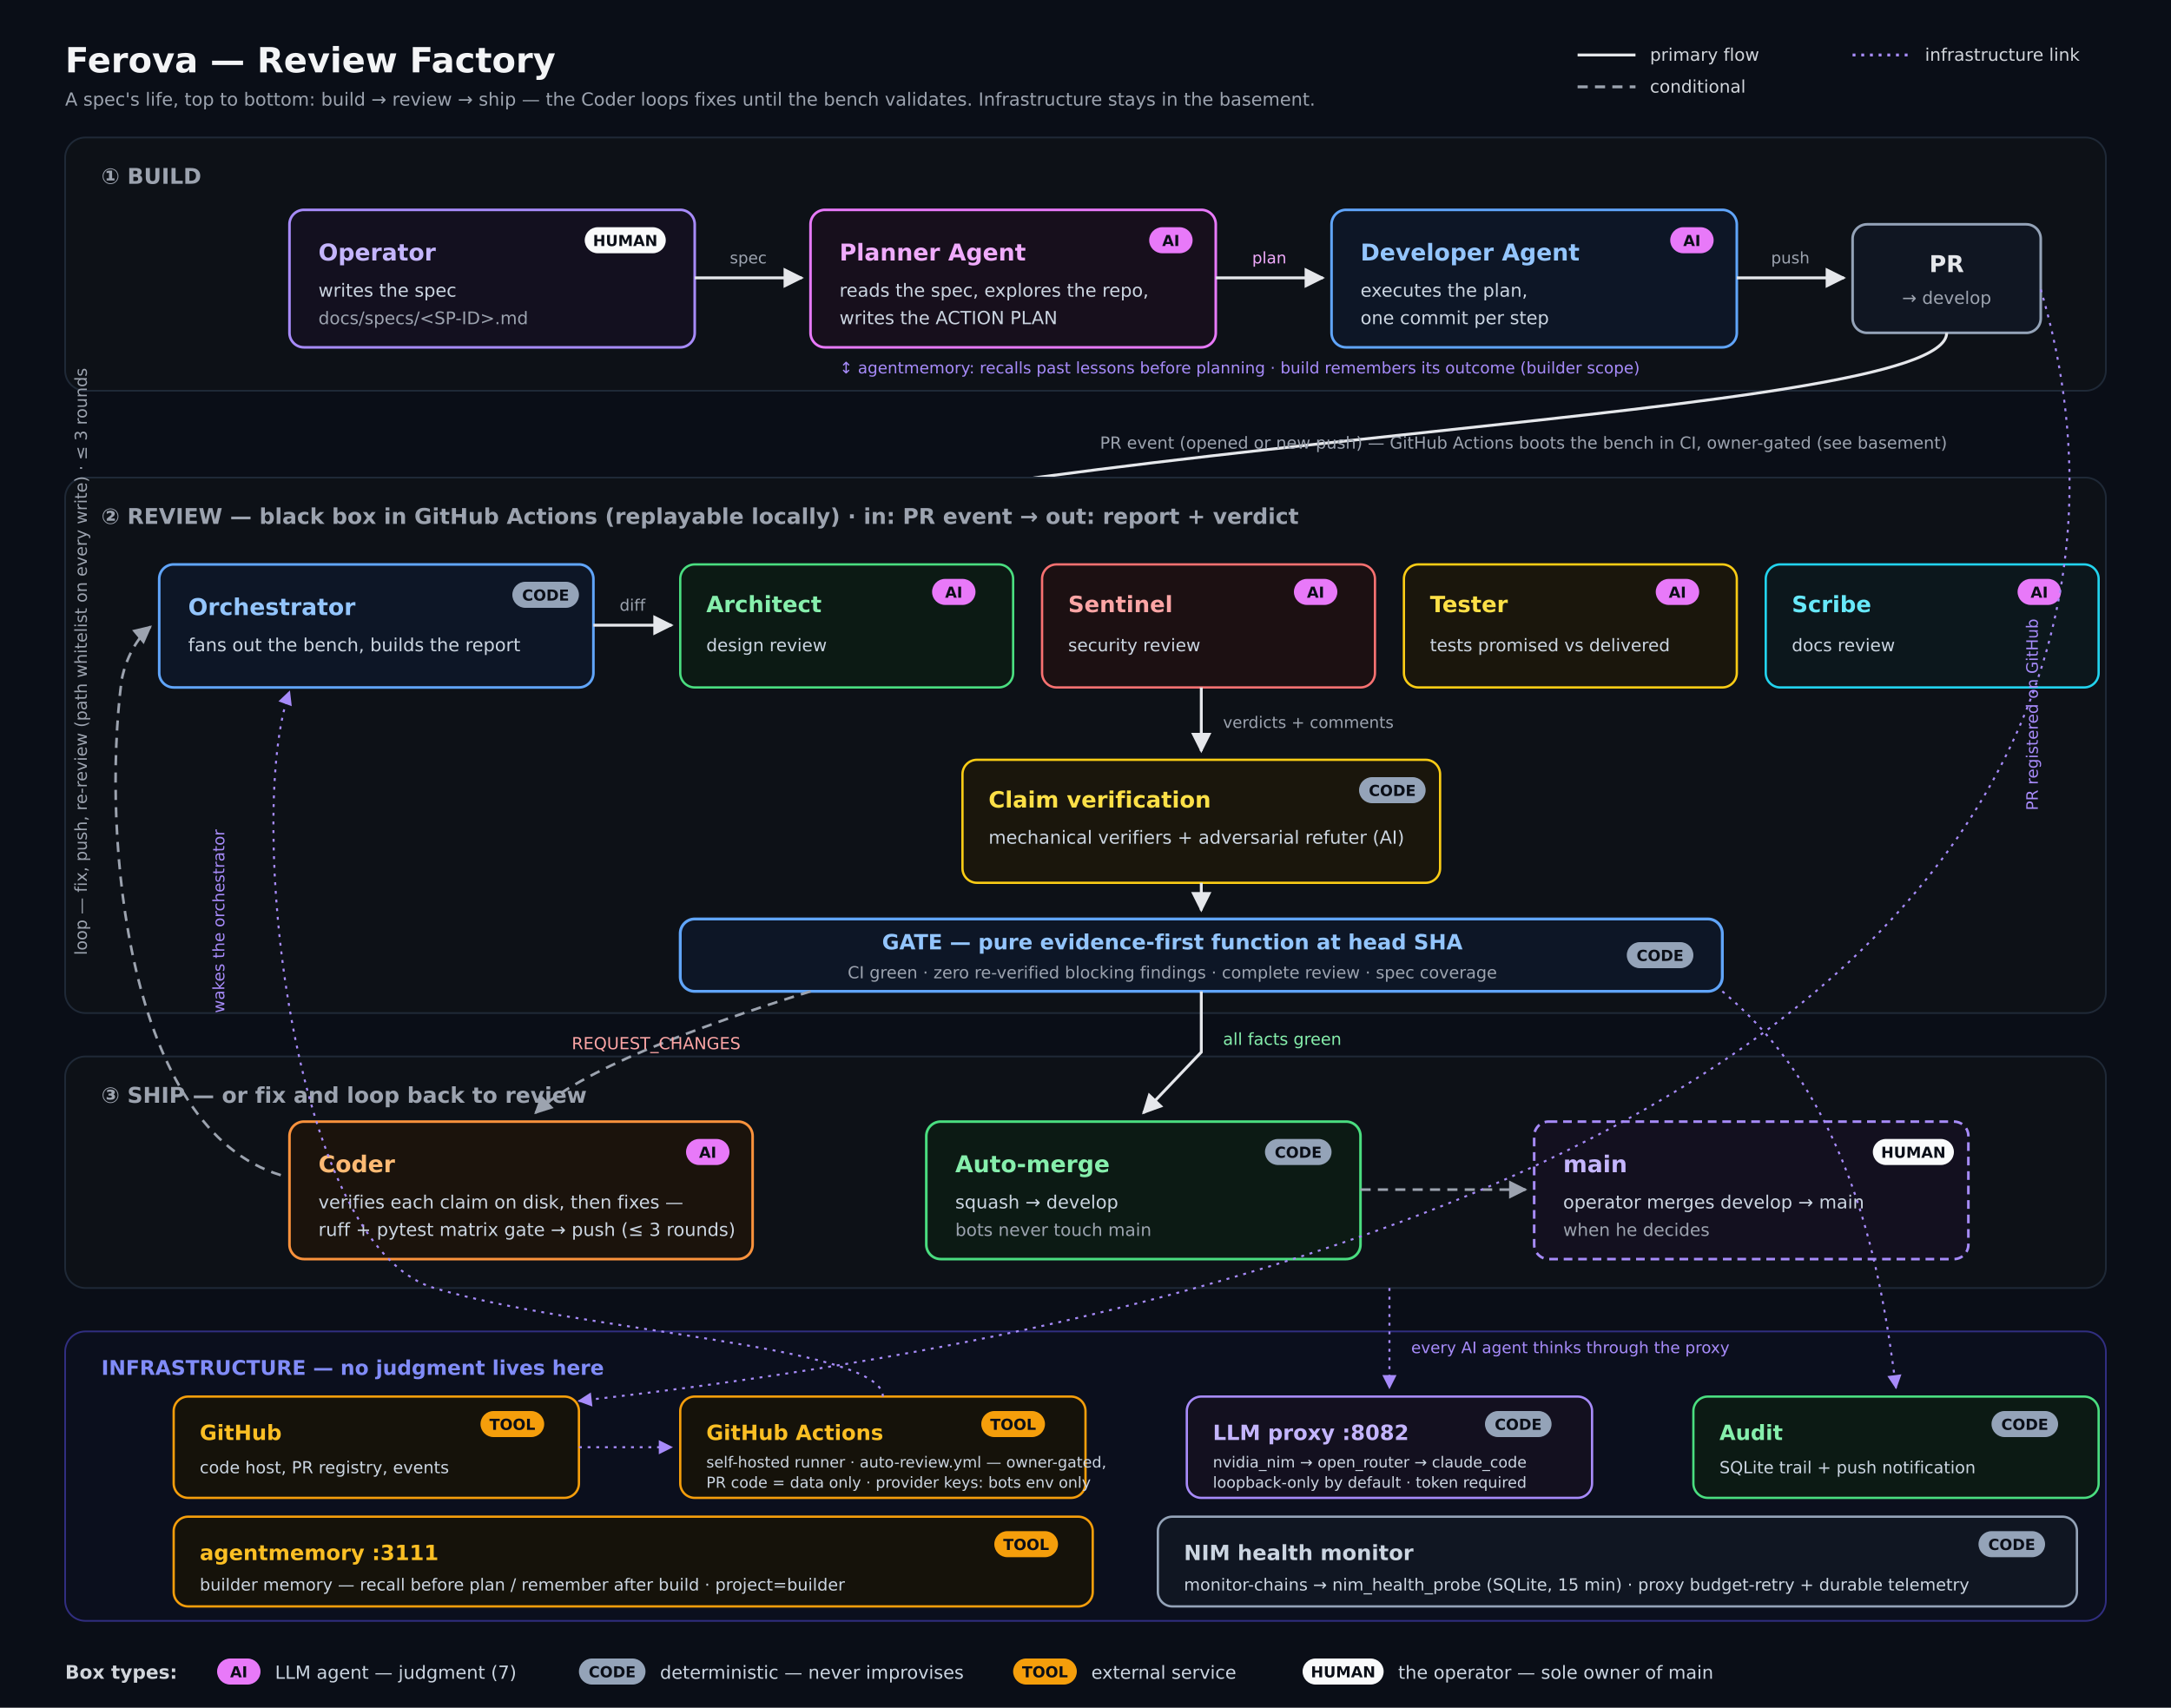
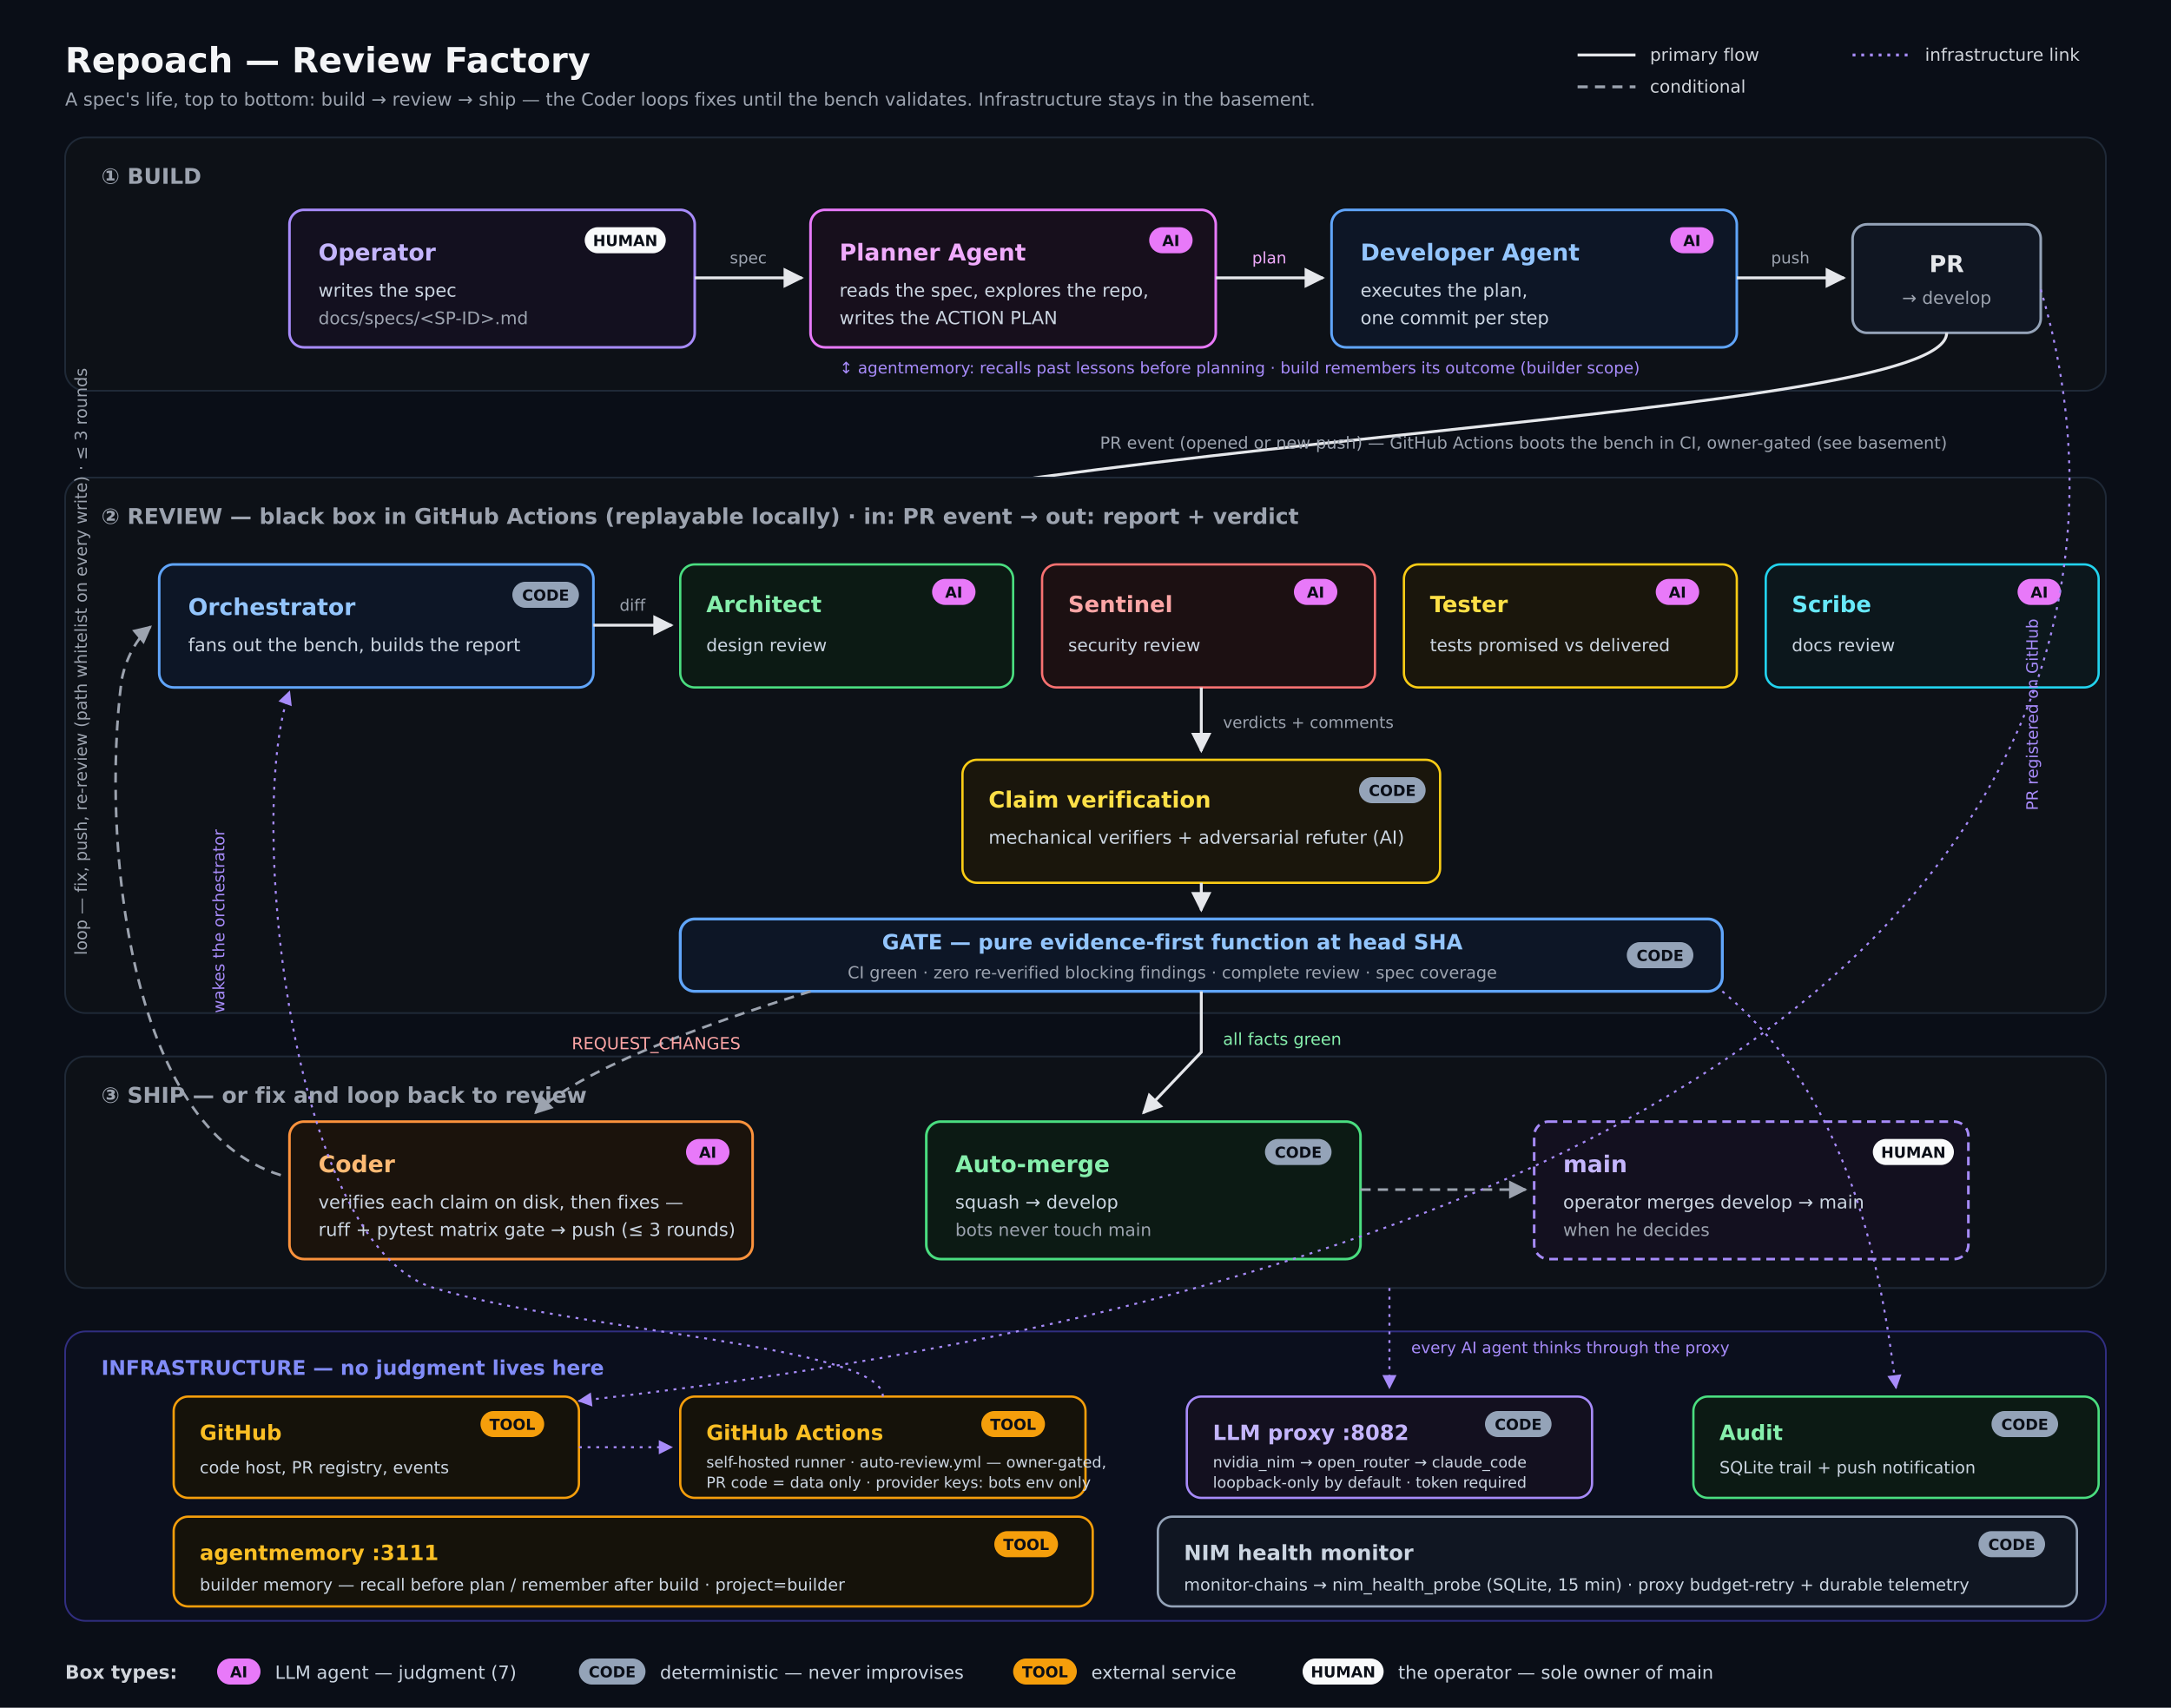
<svg xmlns="http://www.w3.org/2000/svg" width="1500" height="1180" viewBox="0 0 1500 1180" font-family="DejaVu Sans, Verdana, sans-serif">
  <defs>
    <marker id="arrW" viewBox="0 0 10 10" refX="9" refY="5" markerWidth="7" markerHeight="7" orient="auto-start-reverse">
      <path d="M0,0 L10,5 L0,10 z" fill="#e5e7eb" />
    </marker>
    <marker id="arrG" viewBox="0 0 10 10" refX="9" refY="5" markerWidth="7" markerHeight="7" orient="auto-start-reverse">
      <path d="M0,0 L10,5 L0,10 z" fill="#9ca3af" />
    </marker>
    <marker id="arrP" viewBox="0 0 10 10" refX="9" refY="5" markerWidth="7" markerHeight="7" orient="auto-start-reverse">
      <path d="M0,0 L10,5 L0,10 z" fill="#a78bfa" />
    </marker>
  </defs>
  <rect width="1500" height="1180" fill="#0a0e17" />
-   <text x="45" y="50" font-size="24" font-weight="bold" fill="#f3f4f6">Ferova — Review Factory</text>
+   <text x="45" y="50" font-size="24" font-weight="bold" fill="#f3f4f6">Repoach — Review Factory</text>
  <text x="45" y="73" font-size="12.5" fill="#9ca3af">A spec's life, top to bottom: build → review → ship — the Coder loops fixes until the bench validates. Infrastructure stays in the basement.</text>
  <line x1="1090" y1="38" x2="1130" y2="38" stroke="#e5e7eb" stroke-width="2" />
  <text x="1140" y="42" font-size="12" fill="#d1d5db">primary flow</text>
  <line x1="1090" y1="60" x2="1130" y2="60" stroke="#9ca3af" stroke-width="2" stroke-dasharray="7,5" />
  <text x="1140" y="64" font-size="12" fill="#d1d5db">conditional</text>
  <line x1="1280" y1="38" x2="1320" y2="38" stroke="#a78bfa" stroke-width="2" stroke-dasharray="2,4" />
  <text x="1330" y="42" font-size="12" fill="#d1d5db">infrastructure link</text>
  <rect x="45" y="95" width="1410" height="175" rx="14" fill="#0d1117" stroke="#1f2937" stroke-width="1.2" />
  <text x="70" y="127" font-size="15" font-weight="bold" fill="#9ca3af">①  BUILD</text>
  <rect x="200" y="145" width="280" height="95" rx="10" fill="#13101f" stroke="#a78bfa" stroke-width="1.8" />
  <rect x="404" y="157" width="56" height="18" rx="9" fill="#f9fafb" />
  <text x="432" y="170" font-size="10.5" font-weight="bold" fill="#0a0e17" text-anchor="middle">HUMAN</text>
  <text x="220" y="180" font-size="16" font-weight="bold" fill="#c4b5fd">Operator</text>
  <text x="220" y="205" font-size="12.5" fill="#cbd5e1">writes the spec</text>
  <text x="220" y="224" font-size="12" fill="#9ca3af">docs/specs/&lt;SP-ID&gt;.md</text>
  <rect x="560" y="145" width="280" height="95" rx="10" fill="#170f1c" stroke="#e879f9" stroke-width="1.8" />
  <rect x="794" y="157" width="30" height="18" rx="9" fill="#e879f9" />
  <text x="809" y="170" font-size="10.5" font-weight="bold" fill="#0a0e17" text-anchor="middle">AI</text>
  <text x="580" y="180" font-size="16" font-weight="bold" fill="#f0abfc">Planner Agent</text>
  <text x="580" y="205" font-size="12.5" fill="#cbd5e1">reads the spec, explores the repo,</text>
  <text x="580" y="224" font-size="12.5" fill="#cbd5e1">writes the ACTION PLAN</text>
  <text x="580" y="258" font-size="11" fill="#a78bfa">↕ agentmemory: recalls past lessons before planning · build remembers its outcome (builder scope)</text>
  <rect x="920" y="145" width="280" height="95" rx="10" fill="#0d1626" stroke="#60a5fa" stroke-width="1.8" />
  <rect x="1154" y="157" width="30" height="18" rx="9" fill="#e879f9" />
  <text x="1169" y="170" font-size="10.5" font-weight="bold" fill="#0a0e17" text-anchor="middle">AI</text>
  <text x="940" y="180" font-size="16" font-weight="bold" fill="#93c5fd">Developer Agent</text>
  <text x="940" y="205" font-size="12.5" fill="#cbd5e1">executes the plan,</text>
  <text x="940" y="224" font-size="12.5" fill="#cbd5e1">one commit per step</text>
  <rect x="1280" y="155" width="130" height="75" rx="10" fill="#101622" stroke="#94a3b8" stroke-width="1.8" />
  <text x="1345" y="188" font-size="16" font-weight="bold" fill="#e5e7eb" text-anchor="middle">PR</text>
  <text x="1345" y="210" font-size="12" fill="#9ca3af" text-anchor="middle">→ develop</text>
  <path d="M480,192 L554,192" stroke="#e5e7eb" stroke-width="2" fill="none" marker-end="url(#arrW)" />
  <text x="517" y="182" font-size="11" fill="#9ca3af" text-anchor="middle">spec</text>
  <path d="M840,192 L914,192" stroke="#e5e7eb" stroke-width="2" fill="none" marker-end="url(#arrW)" />
  <text x="877" y="182" font-size="11" fill="#f0abfc" text-anchor="middle">plan</text>
  <path d="M1200,192 L1274,192" stroke="#e5e7eb" stroke-width="2" fill="none" marker-end="url(#arrW)" />
  <text x="1237" y="182" font-size="11" fill="#9ca3af" text-anchor="middle">push</text>
  <path d="M1345,230 C1345,290 700,300 420,388" stroke="#e5e7eb" stroke-width="2" fill="none" marker-end="url(#arrW)" />
  <text x="760" y="310" font-size="11.5" fill="#9ca3af">PR event (opened or new push) — GitHub Actions boots the bench in CI, owner-gated (see basement)</text>
  <rect x="45" y="330" width="1410" height="370" rx="14" fill="#0d1117" stroke="#1f2937" stroke-width="1.2" />
  <text x="70" y="362" font-size="15" font-weight="bold" fill="#9ca3af">②  REVIEW — black box in GitHub Actions (replayable locally) · in: PR event → out: report + verdict</text>
  <rect x="110" y="390" width="300" height="85" rx="10" fill="#0d1626" stroke="#60a5fa" stroke-width="1.8" />
  <rect x="354" y="402" width="46" height="18" rx="9" fill="#94a3b8" />
  <text x="377" y="415" font-size="10.5" font-weight="bold" fill="#0a0e17" text-anchor="middle">CODE</text>
  <text x="130" y="425" font-size="16" font-weight="bold" fill="#93c5fd">Orchestrator</text>
  <text x="130" y="450" font-size="12.5" fill="#cbd5e1">fans out the bench, builds the report</text>
  <rect x="470" y="390" width="230" height="85" rx="10" fill="#0c1a14" stroke="#4ade80" stroke-width="1.6" />
  <rect x="644" y="400" width="30" height="18" rx="9" fill="#e879f9" />
  <text x="659" y="413" font-size="10.5" font-weight="bold" fill="#0a0e17" text-anchor="middle">AI</text>
  <text x="488" y="423" font-size="15.5" font-weight="bold" fill="#86efac">Architect</text>
  <text x="488" y="450" font-size="12" fill="#cbd5e1">design review</text>
  <rect x="720" y="390" width="230" height="85" rx="10" fill="#1c1012" stroke="#f87171" stroke-width="1.6" />
  <rect x="894" y="400" width="30" height="18" rx="9" fill="#e879f9" />
  <text x="909" y="413" font-size="10.5" font-weight="bold" fill="#0a0e17" text-anchor="middle">AI</text>
  <text x="738" y="423" font-size="15.5" font-weight="bold" fill="#fca5a5">Sentinel</text>
  <text x="738" y="450" font-size="12" fill="#cbd5e1">security review</text>
  <rect x="970" y="390" width="230" height="85" rx="10" fill="#1a160c" stroke="#facc15" stroke-width="1.6" />
  <rect x="1144" y="400" width="30" height="18" rx="9" fill="#e879f9" />
  <text x="1159" y="413" font-size="10.5" font-weight="bold" fill="#0a0e17" text-anchor="middle">AI</text>
  <text x="988" y="423" font-size="15.5" font-weight="bold" fill="#fde047">Tester</text>
  <text x="988" y="450" font-size="12" fill="#cbd5e1">tests promised vs delivered</text>
  <rect x="1220" y="390" width="230" height="85" rx="10" fill="#0c171c" stroke="#22d3ee" stroke-width="1.6" />
  <rect x="1394" y="400" width="30" height="18" rx="9" fill="#e879f9" />
  <text x="1409" y="413" font-size="10.5" font-weight="bold" fill="#0a0e17" text-anchor="middle">AI</text>
  <text x="1238" y="423" font-size="15.5" font-weight="bold" fill="#67e8f9">Scribe</text>
  <text x="1238" y="450" font-size="12" fill="#cbd5e1">docs review</text>
  <path d="M410,432 L464,432" stroke="#e5e7eb" stroke-width="2" fill="none" marker-end="url(#arrW)" />
  <text x="437" y="422" font-size="11" fill="#9ca3af" text-anchor="middle">diff</text>
  <path d="M830,475 L830,519" stroke="#e5e7eb" stroke-width="2" fill="none" marker-end="url(#arrW)" />
  <text x="845" y="503" font-size="11" fill="#9ca3af">verdicts + comments</text>
  <rect x="665" y="525" width="330" height="85" rx="10" fill="#1a160c" stroke="#facc15" stroke-width="1.6" />
  <rect x="939" y="537" width="46" height="18" rx="9" fill="#94a3b8" />
  <text x="962" y="550" font-size="10.5" font-weight="bold" fill="#0a0e17" text-anchor="middle">CODE</text>
  <text x="683" y="558" font-size="15.5" font-weight="bold" fill="#fde047">Claim verification</text>
  <text x="683" y="583" font-size="12.5" fill="#cbd5e1">mechanical verifiers + adversarial refuter (AI)</text>
  <rect x="470" y="635" width="720" height="50" rx="10" fill="#0d1626" stroke="#60a5fa" stroke-width="2" />
  <rect x="1124" y="651" width="46" height="18" rx="9" fill="#94a3b8" />
  <text x="1147" y="664" font-size="10.5" font-weight="bold" fill="#0a0e17" text-anchor="middle">CODE</text>
  <text x="810" y="656" font-size="14.5" font-weight="bold" fill="#93c5fd" text-anchor="middle">GATE — pure evidence-first function at head SHA</text>
  <text x="810" y="676" font-size="11.5" fill="#9ca3af" text-anchor="middle">CI green · zero re-verified blocking findings · complete review · spec coverage</text>
  <path d="M830,610 L830,629" stroke="#e5e7eb" stroke-width="2" fill="none" marker-end="url(#arrW)" />
  <rect x="45" y="730" width="1410" height="160" rx="14" fill="#0d1117" stroke="#1f2937" stroke-width="1.2" />
  <text x="70" y="762" font-size="15" font-weight="bold" fill="#9ca3af">③  SHIP — or fix and loop back to review</text>
  <rect x="200" y="775" width="320" height="95" rx="10" fill="#1b130c" stroke="#fb923c" stroke-width="1.8" />
  <rect x="474" y="787" width="30" height="18" rx="9" fill="#e879f9" />
  <text x="489" y="800" font-size="10.5" font-weight="bold" fill="#0a0e17" text-anchor="middle">AI</text>
  <text x="220" y="810" font-size="16" font-weight="bold" fill="#fdba74">Coder</text>
  <text x="220" y="835" font-size="12.5" fill="#cbd5e1">verifies each claim on disk, then fixes —</text>
  <text x="220" y="854" font-size="12.5" fill="#cbd5e1">ruff + pytest matrix gate → push (≤ 3 rounds)</text>
  <rect x="640" y="775" width="300" height="95" rx="10" fill="#0c1a14" stroke="#4ade80" stroke-width="1.8" />
  <rect x="874" y="787" width="46" height="18" rx="9" fill="#94a3b8" />
  <text x="897" y="800" font-size="10.5" font-weight="bold" fill="#0a0e17" text-anchor="middle">CODE</text>
  <text x="660" y="810" font-size="16" font-weight="bold" fill="#86efac">Auto-merge</text>
  <text x="660" y="835" font-size="12.5" fill="#cbd5e1">squash → develop</text>
  <text x="660" y="854" font-size="12" fill="#9ca3af">bots never touch main</text>
  <rect x="1060" y="775" width="300" height="95" rx="10" fill="#13101f" stroke="#a78bfa" stroke-width="1.8" stroke-dasharray="6,4" />
  <rect x="1294" y="787" width="56" height="18" rx="9" fill="#f9fafb" />
  <text x="1322" y="800" font-size="10.5" font-weight="bold" fill="#0a0e17" text-anchor="middle">HUMAN</text>
  <text x="1080" y="810" font-size="16" font-weight="bold" fill="#c4b5fd">main</text>
  <text x="1080" y="835" font-size="12.5" fill="#cbd5e1">operator merges develop → main</text>
  <text x="1080" y="854" font-size="12" fill="#9ca3af">when he decides</text>
  <path d="M560,685 C480,710 400,740 370,769" stroke="#9ca3af" stroke-width="1.8" stroke-dasharray="7,5" fill="none" marker-end="url(#arrG)" />
  <text x="395" y="725" font-size="11.5" fill="#fca5a5">REQUEST_CHANGES</text>
  <path d="M830,685 L830,727 L790,769" stroke="#e5e7eb" stroke-width="2" fill="none" marker-end="url(#arrW)" />
  <text x="845" y="722" font-size="11.5" fill="#86efac">all facts green</text>
  <path d="M194,812 C88,780 70,580 84,470 C88,450 98,438 104,433" stroke="#9ca3af" stroke-width="1.8" stroke-dasharray="7,5" fill="none" marker-end="url(#arrG)" />
  <text x="60" y="660" font-size="11.5" fill="#9ca3af" transform="rotate(-90 60 660)">loop — fix, push, re-review (path whitelist on every write) · ≤ 3 rounds</text>
  <path d="M940,822 L1054,822" stroke="#9ca3af" stroke-width="1.8" stroke-dasharray="7,5" fill="none" marker-end="url(#arrG)" />
  <rect x="45" y="920" width="1410" height="200" rx="14" fill="#0b0f1d" stroke="#312e81" stroke-width="1.2" />
  <text x="70" y="950" font-size="14" font-weight="bold" fill="#818cf8">INFRASTRUCTURE — no judgment lives here</text>
  <rect x="120" y="965" width="280" height="70" rx="10" fill="#15120a" stroke="#f59e0b" stroke-width="1.6" />
  <rect x="332" y="975" width="44" height="18" rx="9" fill="#f59e0b" />
  <text x="354" y="988" font-size="10.5" font-weight="bold" fill="#0a0e17" text-anchor="middle">TOOL</text>
  <text x="138" y="995" font-size="14.5" font-weight="bold" fill="#fbbf24">GitHub</text>
  <text x="138" y="1018" font-size="11.5" fill="#cbd5e1">code host, PR registry, events</text>
  <rect x="470" y="965" width="280" height="70" rx="10" fill="#15120a" stroke="#f59e0b" stroke-width="1.6" />
  <rect x="678" y="975" width="44" height="18" rx="9" fill="#f59e0b" />
  <text x="700" y="988" font-size="10.5" font-weight="bold" fill="#0a0e17" text-anchor="middle">TOOL</text>
  <text x="488" y="995" font-size="14.5" font-weight="bold" fill="#fbbf24">GitHub Actions</text>
  <text x="488" y="1014" font-size="10.5" fill="#cbd5e1">self-hosted runner · auto-review.yml — owner-gated,</text>
  <text x="488" y="1028" font-size="10.5" fill="#cbd5e1">PR code = data only · provider keys: bots env only</text>
  <rect x="820" y="965" width="280" height="70" rx="10" fill="#13101f" stroke="#a78bfa" stroke-width="1.6" />
  <rect x="1026" y="975" width="46" height="18" rx="9" fill="#94a3b8" />
  <text x="1049" y="988" font-size="10.5" font-weight="bold" fill="#0a0e17" text-anchor="middle">CODE</text>
  <text x="838" y="995" font-size="14.5" font-weight="bold" fill="#c4b5fd">LLM proxy :8082</text>
  <text x="838" y="1014" font-size="10.5" fill="#cbd5e1">nvidia_nim → open_router → claude_code</text>
  <text x="838" y="1028" font-size="10.5" fill="#cbd5e1">loopback-only by default · token required</text>
  <rect x="1170" y="965" width="280" height="70" rx="10" fill="#0c1a14" stroke="#4ade80" stroke-width="1.6" />
  <rect x="1376" y="975" width="46" height="18" rx="9" fill="#94a3b8" />
  <text x="1399" y="988" font-size="10.5" font-weight="bold" fill="#0a0e17" text-anchor="middle">CODE</text>
  <text x="1188" y="995" font-size="14.5" font-weight="bold" fill="#86efac">Audit</text>
  <text x="1188" y="1018" font-size="11.5" fill="#cbd5e1">SQLite trail + push notification</text>
  <rect x="120" y="1048" width="635" height="62" rx="10" fill="#15120a" stroke="#f59e0b" stroke-width="1.6" />
  <rect x="687" y="1058" width="44" height="18" rx="9" fill="#f59e0b" />
  <text x="709" y="1071" font-size="10.5" font-weight="bold" fill="#0a0e17" text-anchor="middle">TOOL</text>
  <text x="138" y="1078" font-size="14.5" font-weight="bold" fill="#fbbf24">agentmemory :3111</text>
  <text x="138" y="1099" font-size="11.5" fill="#cbd5e1">builder memory — recall before plan / remember after build · project=builder</text>
  <rect x="800" y="1048" width="635" height="62" rx="10" fill="#101622" stroke="#94a3b8" stroke-width="1.6" />
  <rect x="1367" y="1058" width="46" height="18" rx="9" fill="#94a3b8" />
  <text x="1390" y="1071" font-size="10.5" font-weight="bold" fill="#0a0e17" text-anchor="middle">CODE</text>
  <text x="818" y="1078" font-size="14.5" font-weight="bold" fill="#cbd5e1">NIM health monitor</text>
  <text x="818" y="1099" font-size="11.5" fill="#cbd5e1">monitor-chains → nim_health_probe (SQLite, 15 min) · proxy budget-retry + durable telemetry</text>
  <path d="M1410,200 C1470,400 1460,850 400,968" stroke="#a78bfa" stroke-width="1.4" stroke-dasharray="2,4" fill="none" marker-end="url(#arrP)" />
  <text x="1408" y="560" font-size="11" fill="#a78bfa" transform="rotate(-90 1408 560)">PR registered on GitHub</text>
  <path d="M400,1000 L464,1000" stroke="#a78bfa" stroke-width="1.4" stroke-dasharray="2,4" fill="none" marker-end="url(#arrP)" />
  <path d="M610,965 C610,930 400,920 300,890 C200,860 170,560 200,478" stroke="#a78bfa" stroke-width="1.4" stroke-dasharray="2,4" fill="none" marker-end="url(#arrP)" />
  <text x="155" y="700" font-size="11" fill="#a78bfa" transform="rotate(-90 155 700)">wakes the orchestrator</text>
  <path d="M960,890 C960,930 960,940 960,959" stroke="#a78bfa" stroke-width="1.4" stroke-dasharray="2,4" fill="none" marker-end="url(#arrP)" />
  <text x="975" y="935" font-size="11" fill="#a78bfa">every AI agent thinks through the proxy</text>
  <path d="M1190,685 C1280,760 1300,880 1310,959" stroke="#a78bfa" stroke-width="1.4" stroke-dasharray="2,4" fill="none" marker-end="url(#arrP)" />
  <text x="45" y="1160" font-size="13" font-weight="bold" fill="#d1d5db">Box types:</text>
  <rect x="150" y="1146" width="30" height="18" rx="9" fill="#e879f9" />
  <text x="165" y="1159" font-size="10.5" font-weight="bold" fill="#0a0e17" text-anchor="middle">AI</text>
  <text x="190" y="1160" font-size="12.5" fill="#cbd5e1">LLM agent — judgment (7)</text>
  <rect x="400" y="1146" width="46" height="18" rx="9" fill="#94a3b8" />
  <text x="423" y="1159" font-size="10.5" font-weight="bold" fill="#0a0e17" text-anchor="middle">CODE</text>
  <text x="456" y="1160" font-size="12.5" fill="#cbd5e1">deterministic — never improvises</text>
  <rect x="700" y="1146" width="44" height="18" rx="9" fill="#f59e0b" />
  <text x="722" y="1159" font-size="10.5" font-weight="bold" fill="#0a0e17" text-anchor="middle">TOOL</text>
  <text x="754" y="1160" font-size="12.5" fill="#cbd5e1">external service</text>
  <rect x="900" y="1146" width="56" height="18" rx="9" fill="#f9fafb" />
  <text x="928" y="1159" font-size="10.5" font-weight="bold" fill="#0a0e17" text-anchor="middle">HUMAN</text>
  <text x="966" y="1160" font-size="12.5" fill="#cbd5e1">the operator — sole owner of main</text>
</svg>
